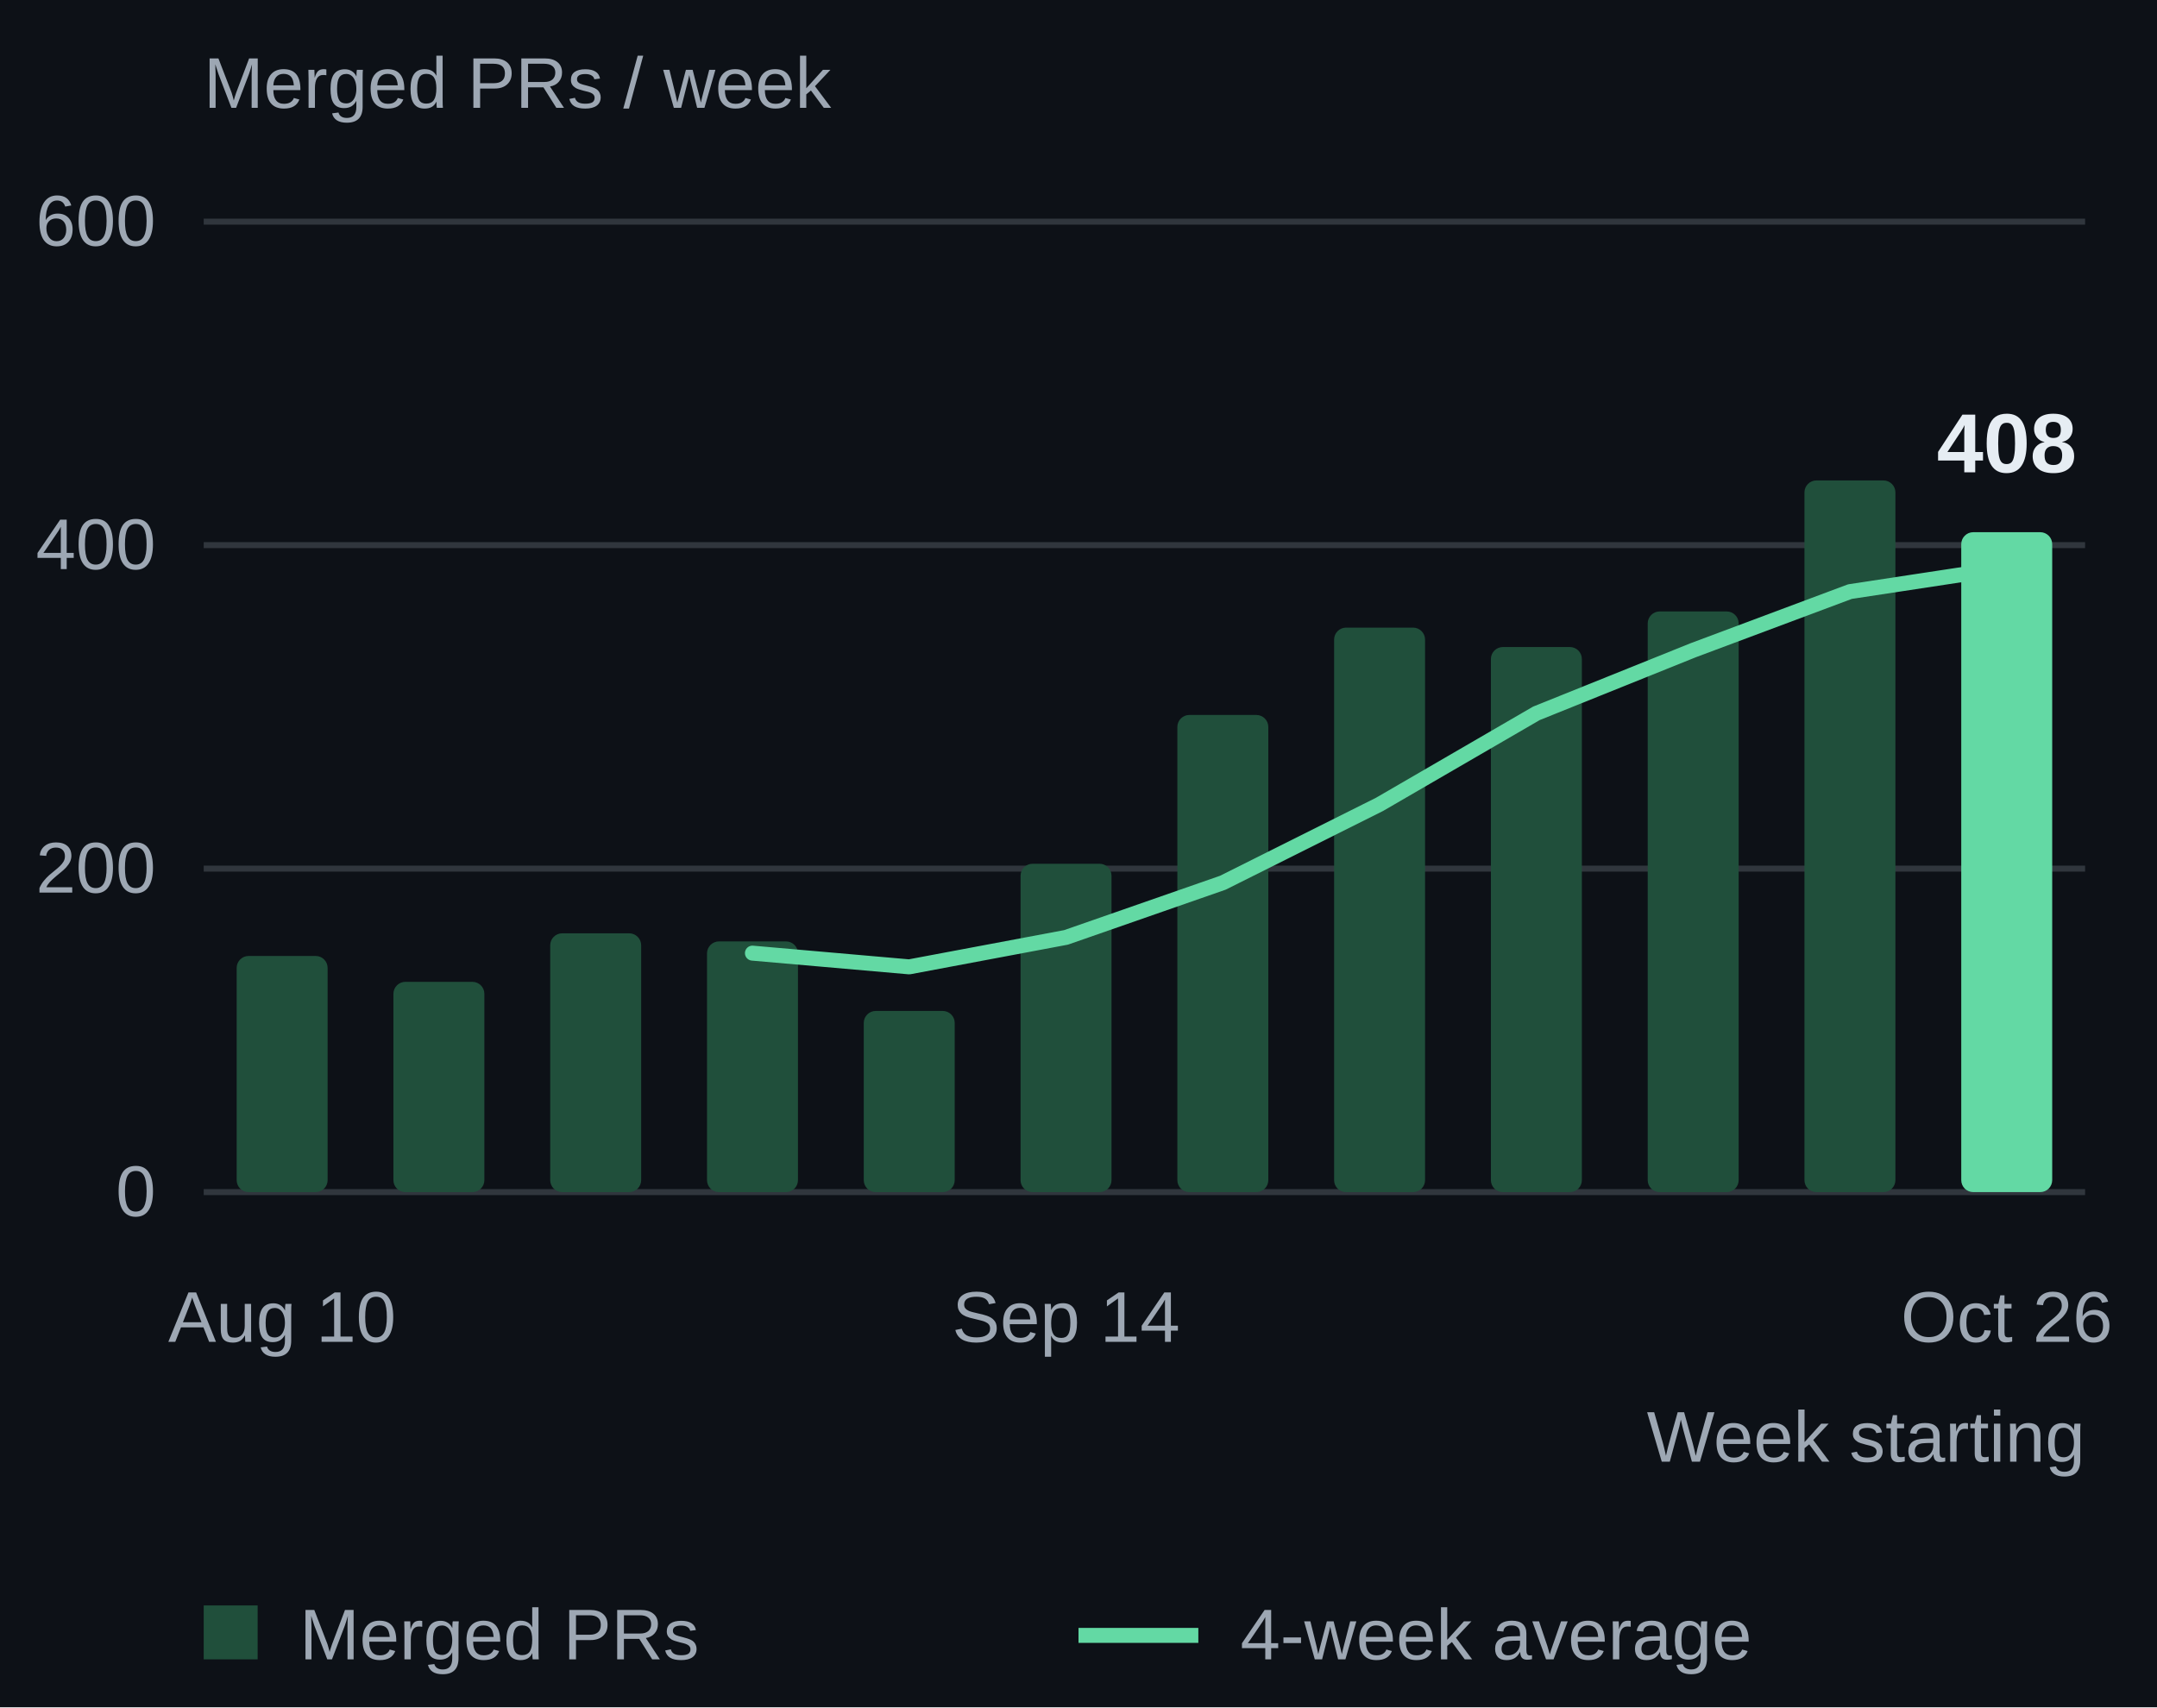
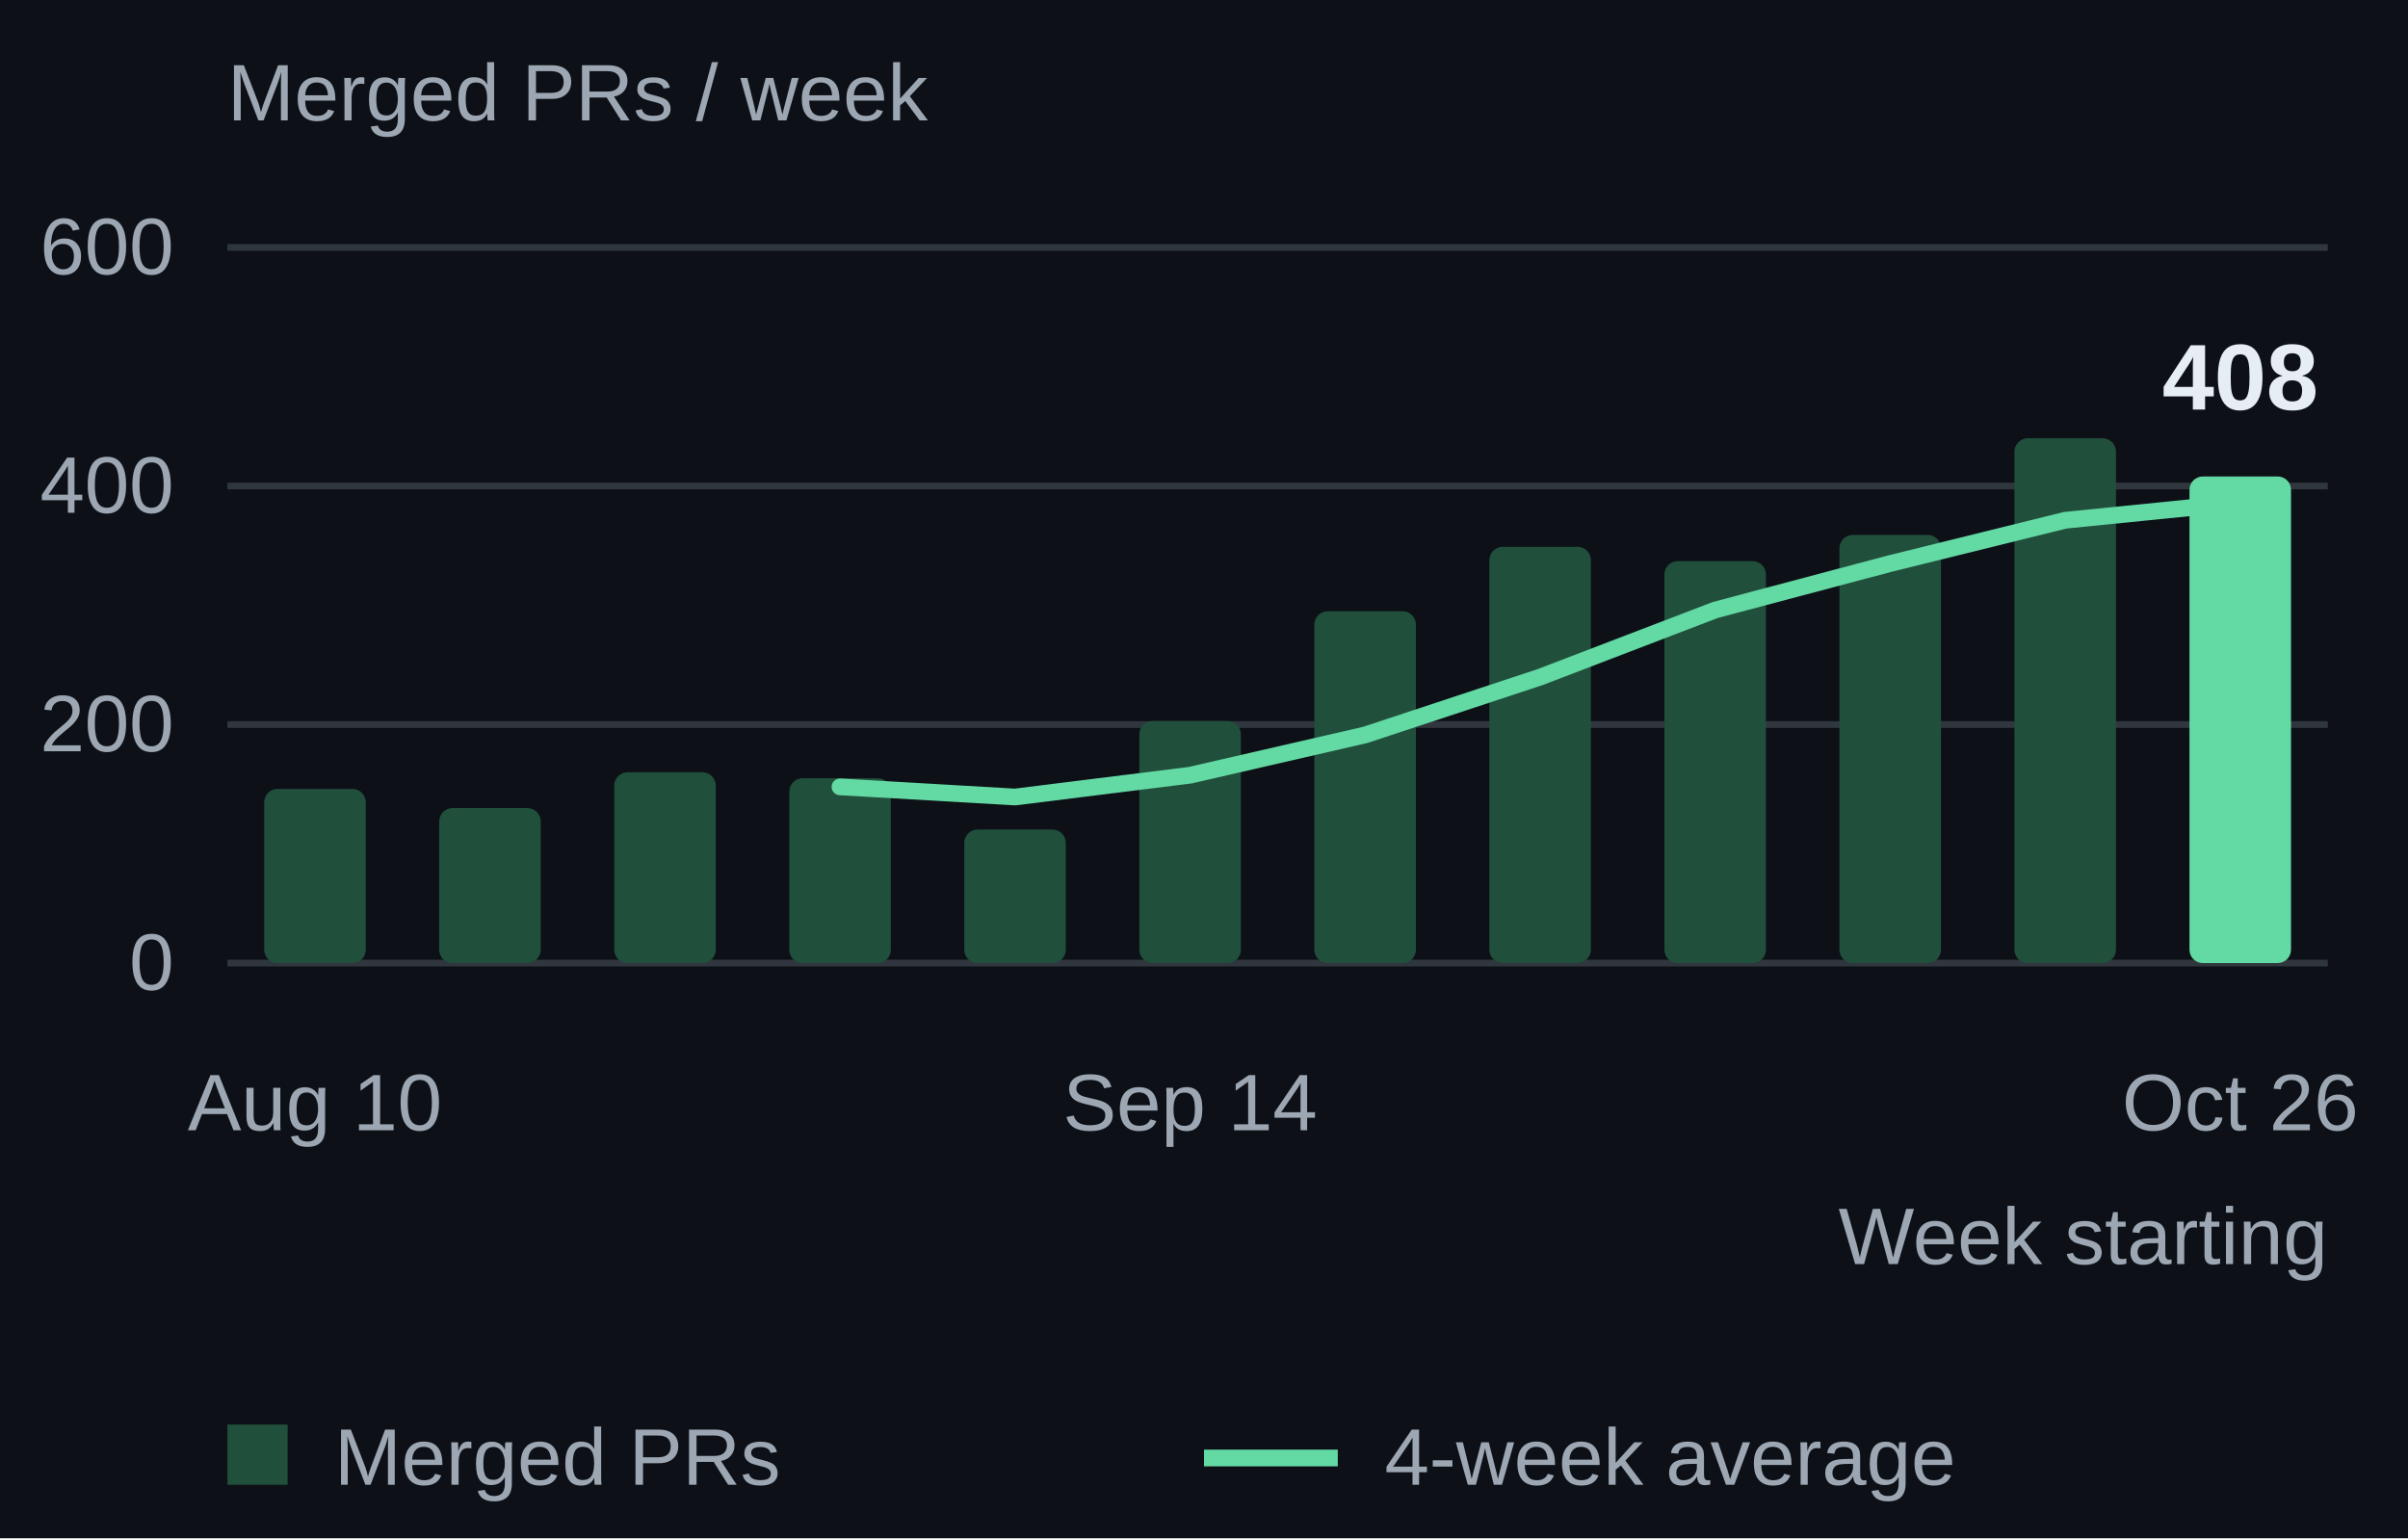
- <svg xmlns="http://www.w3.org/2000/svg" width="360" height="285" viewBox="0 0 360 285" role="img">
+ <svg xmlns="http://www.w3.org/2000/svg" width="360" height="230" viewBox="0 0 360 230" role="img">
  <g font-family="-apple-system,BlinkMacSystemFont,Segoe UI,Arial,sans-serif">
-     <rect width="360" height="285" fill="#0d1117" />
+     <rect width="360" height="230" fill="#0d1117" />
    <text x="34" y="18" fill="#9da7b3" font-size="12">Merged PRs / week</text>
-     <path d="M34 199.0 H348" stroke="#30363d" stroke-width="1" />
-     <text x="26" y="203.0" text-anchor="end" fill="#9da7b3" font-size="12">0</text>
-     <path d="M34 145.0 H348" stroke="#30363d" stroke-width="1" />
-     <text x="26" y="149.0" text-anchor="end" fill="#9da7b3" font-size="12">200</text>
-     <path d="M34 91.0 H348" stroke="#30363d" stroke-width="1" />
-     <text x="26" y="95.0" text-anchor="end" fill="#9da7b3" font-size="12">400</text>
+     <path d="M34 144.0 H348" stroke="#30363d" stroke-width="1" />
+     <text x="26" y="148.0" text-anchor="end" fill="#9da7b3" font-size="12">0</text>
+     <path d="M34 108.333 H348" stroke="#30363d" stroke-width="1" />
+     <text x="26" y="112.333" text-anchor="end" fill="#9da7b3" font-size="12">200</text>
+     <path d="M34 72.667 H348" stroke="#30363d" stroke-width="1" />
+     <text x="26" y="76.667" text-anchor="end" fill="#9da7b3" font-size="12">400</text>
    <path d="M34 37.0 H348" stroke="#30363d" stroke-width="1" />
    <text x="26" y="41.0" text-anchor="end" fill="#9da7b3" font-size="12">600</text>
-     <rect x="39.50" y="159.58" width="15.18" height="39.42" rx="2" fill="#204f3b" />
-     <rect x="65.66" y="163.90" width="15.18" height="35.10" rx="2" fill="#204f3b" />
-     <rect x="91.83" y="155.80" width="15.18" height="43.20" rx="2" fill="#204f3b" />
-     <rect x="118.00" y="157.15" width="15.18" height="41.85" rx="2" fill="#204f3b" />
-     <rect x="144.16" y="168.76" width="15.18" height="30.24" rx="2" fill="#204f3b" />
-     <rect x="170.33" y="144.19" width="15.18" height="54.81" rx="2" fill="#204f3b" />
-     <rect x="196.50" y="119.35" width="15.18" height="79.65" rx="2" fill="#204f3b" />
-     <rect x="222.66" y="104.77" width="15.18" height="94.23" rx="2" fill="#204f3b" />
-     <rect x="248.83" y="108.01" width="15.18" height="90.99" rx="2" fill="#204f3b" />
-     <rect x="275.00" y="102.07" width="15.18" height="96.93" rx="2" fill="#204f3b" />
-     <rect x="301.16" y="80.20" width="15.18" height="118.80" rx="2" fill="#204f3b" />
-     <rect x="327.33" y="88.84" width="15.18" height="110.16" rx="2" fill="#63d9a4" />
-     <path d="M125.58,159.11 L151.75,161.40 L177.92,156.48 L204.08,147.36 L230.25,134.27 L256.42,119.08 L282.58,108.55 L308.75,98.76 L334.92,94.78" fill="none" stroke="#63d9a4" stroke-width="2.5" stroke-linecap="round" stroke-linejoin="round" />
-     <text x="334.92" y="78.84" text-anchor="middle" fill="#e6edf3" font-size="14" font-weight="600">408</text>
-     <text x="47.08" y="224" text-anchor="middle" fill="#9da7b3" font-size="12">Aug 10</text>
-     <text x="177.92" y="224" text-anchor="middle" fill="#9da7b3" font-size="12">Sep 14</text>
-     <text x="334.92" y="224" text-anchor="middle" fill="#9da7b3" font-size="12">Oct 26</text>
-     <text x="348" y="244" text-anchor="end" fill="#9da7b3" font-size="12">Week starting</text>
-     <rect x="34" y="268" width="9" height="9" fill="#204f3b" />
-     <text x="50" y="277" fill="#9da7b3" font-size="12">Merged PRs</text>
-     <path d="M180 273 h20" stroke="#63d9a4" stroke-width="2.5" />
-     <text x="207" y="277" fill="#9da7b3" font-size="12">4-week average</text>
+     <rect x="39.50" y="117.96" width="15.18" height="26.04" rx="2" fill="#204f3b" />
+     <rect x="65.66" y="120.82" width="15.18" height="23.18" rx="2" fill="#204f3b" />
+     <rect x="91.83" y="115.47" width="15.18" height="28.53" rx="2" fill="#204f3b" />
+     <rect x="118.00" y="116.36" width="15.18" height="27.64" rx="2" fill="#204f3b" />
+     <rect x="144.16" y="124.03" width="15.18" height="19.97" rx="2" fill="#204f3b" />
+     <rect x="170.33" y="107.80" width="15.18" height="36.20" rx="2" fill="#204f3b" />
+     <rect x="196.50" y="91.39" width="15.18" height="52.61" rx="2" fill="#204f3b" />
+     <rect x="222.66" y="81.76" width="15.18" height="62.24" rx="2" fill="#204f3b" />
+     <rect x="248.83" y="83.90" width="15.18" height="60.10" rx="2" fill="#204f3b" />
+     <rect x="275.00" y="79.98" width="15.18" height="64.02" rx="2" fill="#204f3b" />
+     <rect x="301.16" y="65.53" width="15.18" height="78.47" rx="2" fill="#204f3b" />
+     <rect x="327.33" y="71.24" width="15.18" height="72.76" rx="2" fill="#63d9a4" />
+     <path d="M125.58,117.65 L151.75,119.17 L177.92,115.91 L204.08,109.89 L230.25,101.24 L256.42,91.21 L282.58,84.26 L308.75,77.79 L334.92,75.16" fill="none" stroke="#63d9a4" stroke-width="2.5" stroke-linecap="round" stroke-linejoin="round" />
+     <text x="334.92" y="61.24" text-anchor="middle" fill="#e6edf3" font-size="14" font-weight="600">408</text>
+     <text x="47.08" y="169" text-anchor="middle" fill="#9da7b3" font-size="12">Aug 10</text>
+     <text x="177.92" y="169" text-anchor="middle" fill="#9da7b3" font-size="12">Sep 14</text>
+     <text x="334.92" y="169" text-anchor="middle" fill="#9da7b3" font-size="12">Oct 26</text>
+     <text x="348" y="189" text-anchor="end" fill="#9da7b3" font-size="12">Week starting</text>
+     <rect x="34" y="213" width="9" height="9" fill="#204f3b" />
+     <text x="50" y="222" fill="#9da7b3" font-size="12">Merged PRs</text>
+     <path d="M180 218 h20" stroke="#63d9a4" stroke-width="2.5" />
+     <text x="207" y="222" fill="#9da7b3" font-size="12">4-week average</text>
  </g>
</svg>
